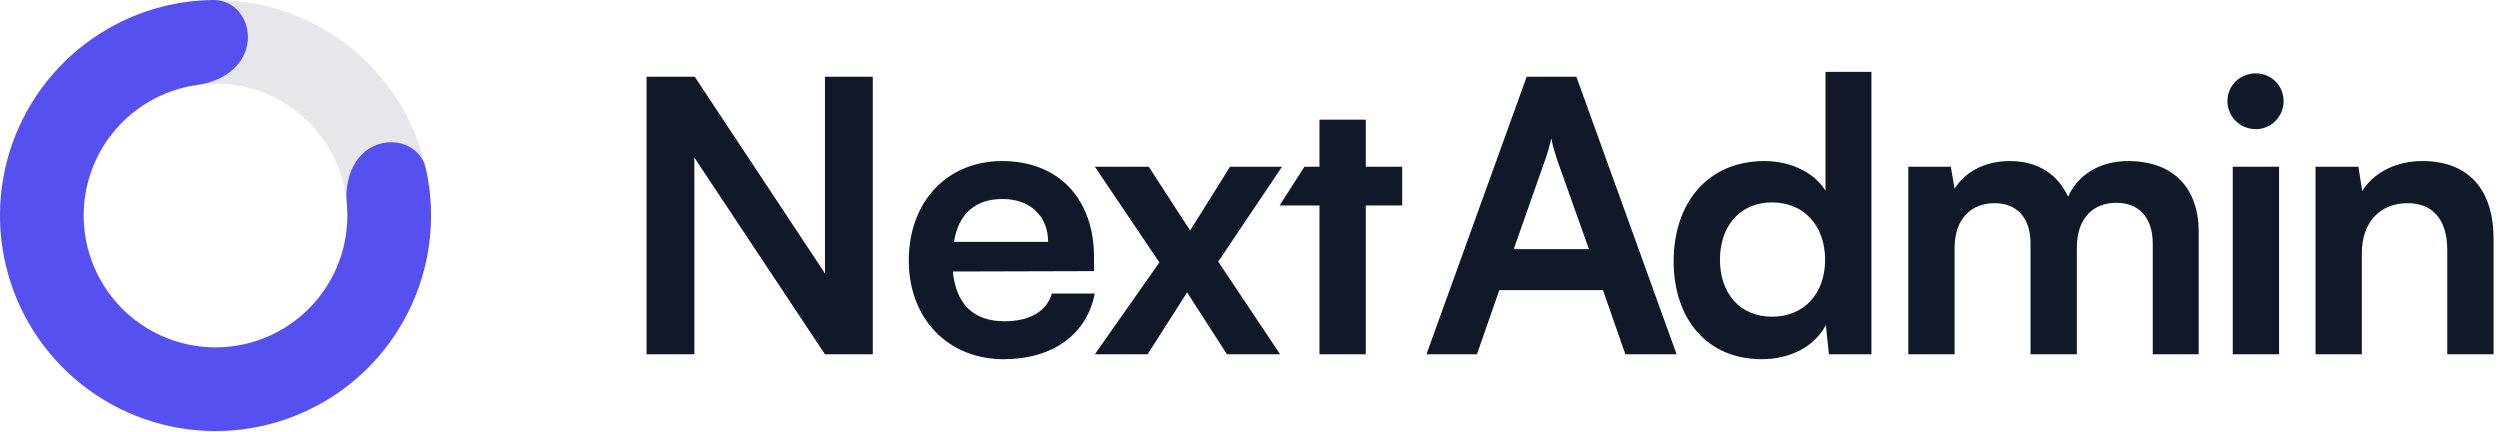
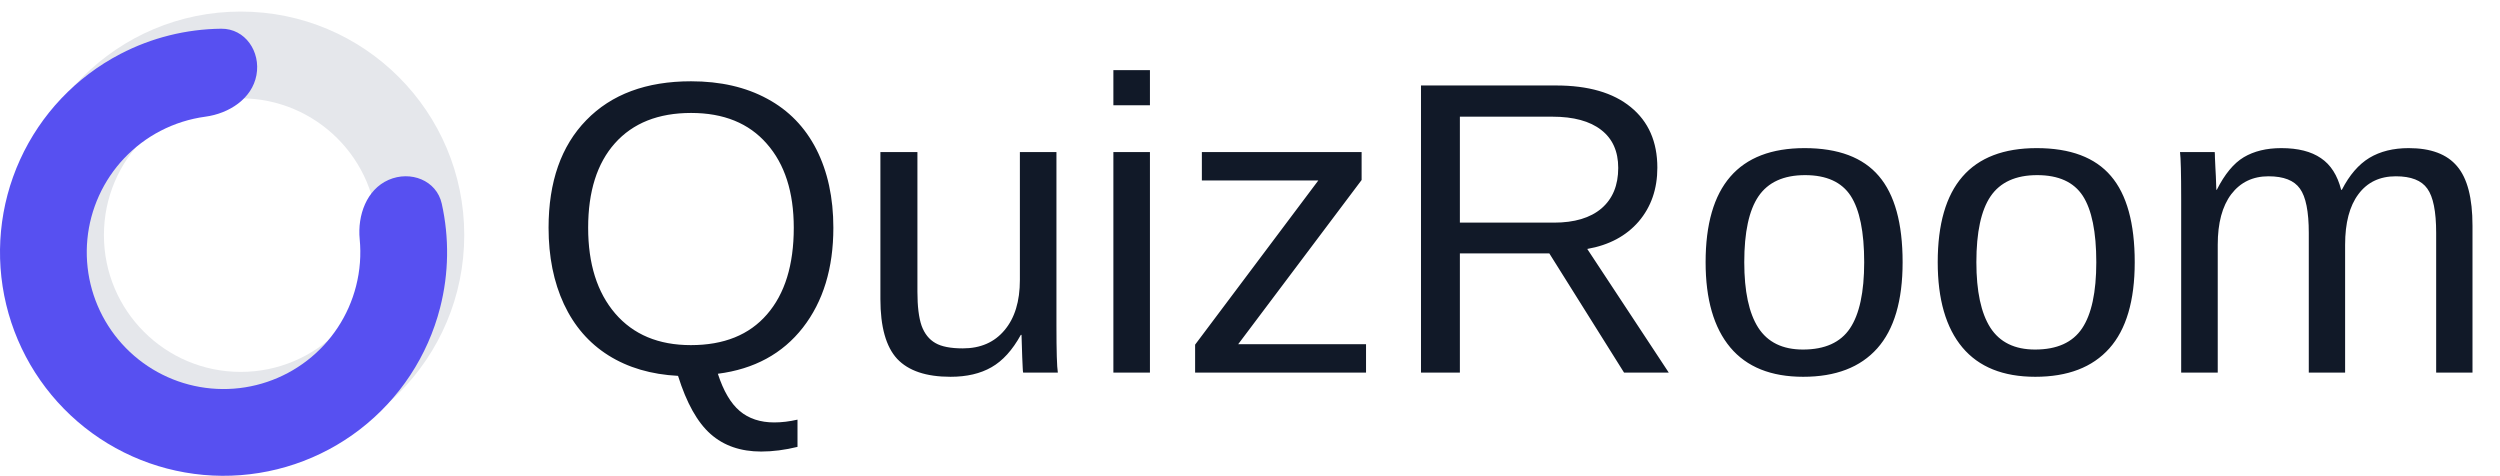
- <svg xmlns="http://www.w3.org/2000/svg" width="174" height="30" viewBox="0 0 174 30" fill="none">
-   <path d="M30 15C30 23.284 23.284 30 15 30C6.716 30 0 23.284 0 15C0 6.716 6.716 0 15 0C23.284 0 30 6.716 30 15ZM5.822 15C5.822 20.069 9.931 24.178 15 24.178C20.069 24.178 24.178 20.069 24.178 15C24.178 9.931 20.069 5.822 15 5.822C9.931 5.822 5.822 9.931 5.822 15Z" fill="#E5E7EB" />
-   <path d="M26.071 10.145C27.543 9.499 29.291 10.169 29.641 11.738C30.151 14.027 30.12 16.418 29.532 18.716C28.703 21.961 26.811 24.835 24.158 26.88C21.506 28.924 18.245 30.023 14.896 30C11.547 29.977 8.302 28.833 5.678 26.752C3.054 24.671 1.203 21.771 0.418 18.515C-0.367 15.259 -0.04 11.835 1.348 8.786C2.735 5.738 5.103 3.242 8.073 1.695C10.178 0.6 12.499 0.025 14.844 0.001C16.451 -0.016 17.501 1.534 17.208 3.114C16.914 4.695 15.372 5.69 13.778 5.904C12.732 6.044 11.711 6.365 10.762 6.859C8.944 7.806 7.495 9.333 6.647 11.198C5.798 13.063 5.597 15.159 6.078 17.151C6.558 19.143 7.691 20.917 9.296 22.191C10.902 23.464 12.887 24.164 14.937 24.178C16.986 24.192 18.981 23.52 20.604 22.269C22.227 21.018 23.384 19.259 23.892 17.274C24.157 16.237 24.237 15.17 24.136 14.119C23.981 12.519 24.599 10.79 26.071 10.145Z" fill="#5750F1" />
-   <path d="M48.329 24.657H45V5.343H48.355L57.417 19.029V5.343H60.746V24.657H57.417L48.329 10.971V24.657Z" fill="#111928" />
-   <path d="M69.856 25C65.973 25 63.251 22.173 63.251 18.131C63.251 14.036 65.92 11.209 69.751 11.209C73.661 11.209 76.144 13.824 76.144 17.893V18.87L66.316 18.897C66.554 21.195 67.769 22.358 69.909 22.358C71.679 22.358 72.842 21.671 73.212 20.429H76.197C75.642 23.283 73.264 25 69.856 25ZM69.777 13.851C67.875 13.851 66.712 14.881 66.395 16.836H72.948C72.948 15.04 71.706 13.851 69.777 13.851Z" fill="#111928" />
-   <path d="M79.874 24.657H76.202L80.693 18.263L76.202 11.605H79.954L82.833 16.044L85.608 11.605H89.227L84.788 18.21L89.095 24.657H85.396L82.622 20.35L79.874 24.657Z" fill="#111928" />
-   <path d="M95.058 24.657H91.835V14.3H89.06L90.787 11.605H91.835V8.329H95.058V11.605H97.594V14.3H95.058V24.657Z" fill="#111928" />
-   <path d="M102.795 24.657H99.281L106.256 5.343H109.717L116.692 24.657H113.125L111.566 20.192H104.354L102.795 24.657ZM107.55 11.103L105.357 17.338H110.589L108.369 11.103C108.211 10.601 108.026 10.02 107.973 9.624C107.894 9.993 107.735 10.575 107.55 11.103Z" fill="#111928" />
-   <path d="M122.615 25C118.837 25 116.486 22.226 116.486 18.184C116.486 14.115 118.864 11.209 122.8 11.209C124.623 11.209 126.235 11.975 127.054 13.27V5H130.251V24.657H127.292L127.08 22.622C126.288 24.128 124.597 25 122.615 25ZM123.329 22.041C125.574 22.041 127.027 20.429 127.027 18.078C127.027 15.727 125.574 14.088 123.329 14.088C121.083 14.088 119.709 15.753 119.709 18.078C119.709 20.403 121.083 22.041 123.329 22.041Z" fill="#111928" />
-   <path d="M136.04 24.657H132.817V11.605H135.776L136.04 13.137C136.701 12.054 138.022 11.209 139.898 11.209C141.879 11.209 143.253 12.186 143.94 13.692C144.6 12.186 146.133 11.209 148.114 11.209C151.285 11.209 153.028 13.111 153.028 16.123V24.657H149.832V16.968C149.832 15.092 148.828 14.115 147.295 14.115C145.736 14.115 144.548 15.119 144.548 17.259V24.657H141.324V16.942C141.324 15.119 140.347 14.141 138.814 14.141C137.282 14.141 136.04 15.145 136.04 17.259V24.657Z" fill="#111928" />
-   <path d="M157.012 8.989C155.902 8.989 155.03 8.118 155.03 7.034C155.03 5.951 155.902 5.106 157.012 5.106C158.068 5.106 158.94 5.951 158.94 7.034C158.94 8.118 158.068 8.989 157.012 8.989ZM155.4 24.657V11.605H158.623V24.657H155.4Z" fill="#111928" />
-   <path d="M164.384 24.657H161.161V11.605H164.146L164.41 13.296C165.23 11.975 166.815 11.209 168.585 11.209C171.861 11.209 173.552 13.243 173.552 16.625V24.657H170.329V17.391C170.329 15.198 169.245 14.141 167.581 14.141C165.599 14.141 164.384 15.515 164.384 17.629V24.657Z" fill="#111928" />
+ <svg xmlns="http://www.w3.org/2000/svg" viewBox="202.329 260.815 167.748 31.926" width="167.748px" height="31.926px" preserveAspectRatio="none">
+   <g id="object-3" transform="matrix(1, 0, 0, 1, 0, 1.7763568394002505e-15)">
+     <path d="M 233.48 276.591 C 233.48 284.875 226.764 291.591 218.48 291.591 C 210.195 291.591 203.48 284.875 203.48 276.591 C 203.48 268.306 210.195 261.591 218.48 261.591 C 226.764 261.591 233.48 268.306 233.48 276.591 Z M 209.302 276.591 C 209.302 281.659 213.411 285.769 218.48 285.769 C 223.548 285.769 227.658 281.659 227.658 276.591 C 227.658 271.522 223.548 267.413 218.48 267.413 C 213.411 267.413 209.302 271.522 209.302 276.591 Z" fill="#E5E7EB" style="stroke-width: 1;" id="object-0" />
+     <path d="M 228.4 272.886 C 229.872 272.241 231.62 272.91 231.97 274.48 C 232.48 276.769 232.449 279.16 231.861 281.458 C 231.031 284.703 229.139 287.576 226.487 289.621 C 223.835 291.666 220.574 292.764 217.225 292.741 C 213.876 292.718 210.631 291.575 208.007 289.494 C 205.383 287.412 203.531 284.513 202.746 281.257 C 201.962 278.001 202.289 274.576 203.676 271.528 C 205.064 268.48 207.431 265.983 210.402 264.437 C 212.506 263.341 214.827 262.767 217.172 262.742 C 218.78 262.726 219.83 264.275 219.536 265.856 C 219.243 267.437 217.7 268.431 216.107 268.645 C 215.061 268.786 214.04 269.107 213.09 269.601 C 211.273 270.547 209.824 272.075 208.975 273.94 C 208.126 275.805 207.926 277.9 208.406 279.892 C 208.887 281.885 210.02 283.659 211.625 284.932 C 213.231 286.206 215.216 286.905 217.265 286.919 C 219.314 286.934 221.309 286.262 222.932 285.01 C 224.555 283.759 225.713 282.001 226.22 280.016 C 226.486 278.979 226.566 277.911 226.464 276.861 C 226.31 275.261 226.927 273.532 228.4 272.886 Z" fill="#5750F1" style="stroke-width: 1;" id="object-1" />
+     <g transform="matrix(1, 0, 0, 1, 73.19207, 40.31207)" id="object-2">
+       <text style="fill: rgb(17, 25, 40); font-family: Arial, sans-serif; font-size: 28px; white-space: pre;" id="text-1" x="164.619" y="245.503">QuizRoom</text>
+     </g>
+   </g>
</svg>
